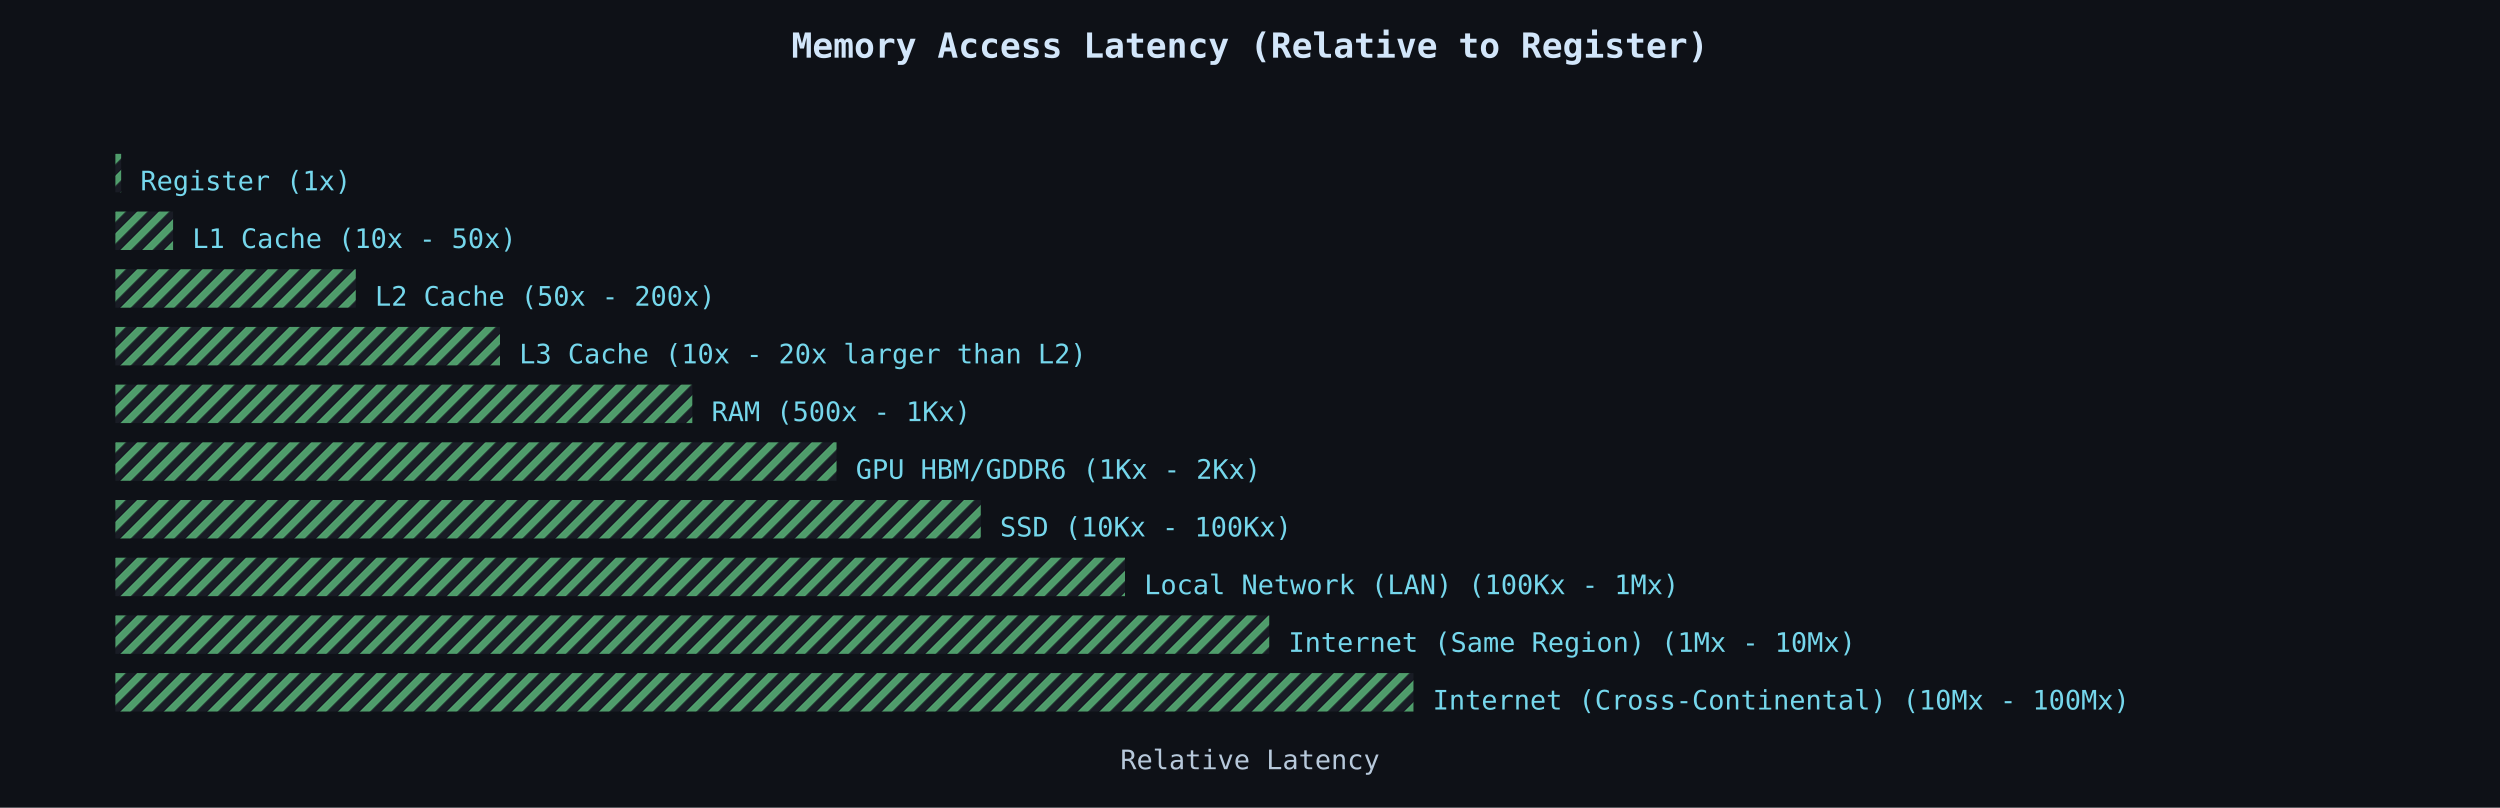
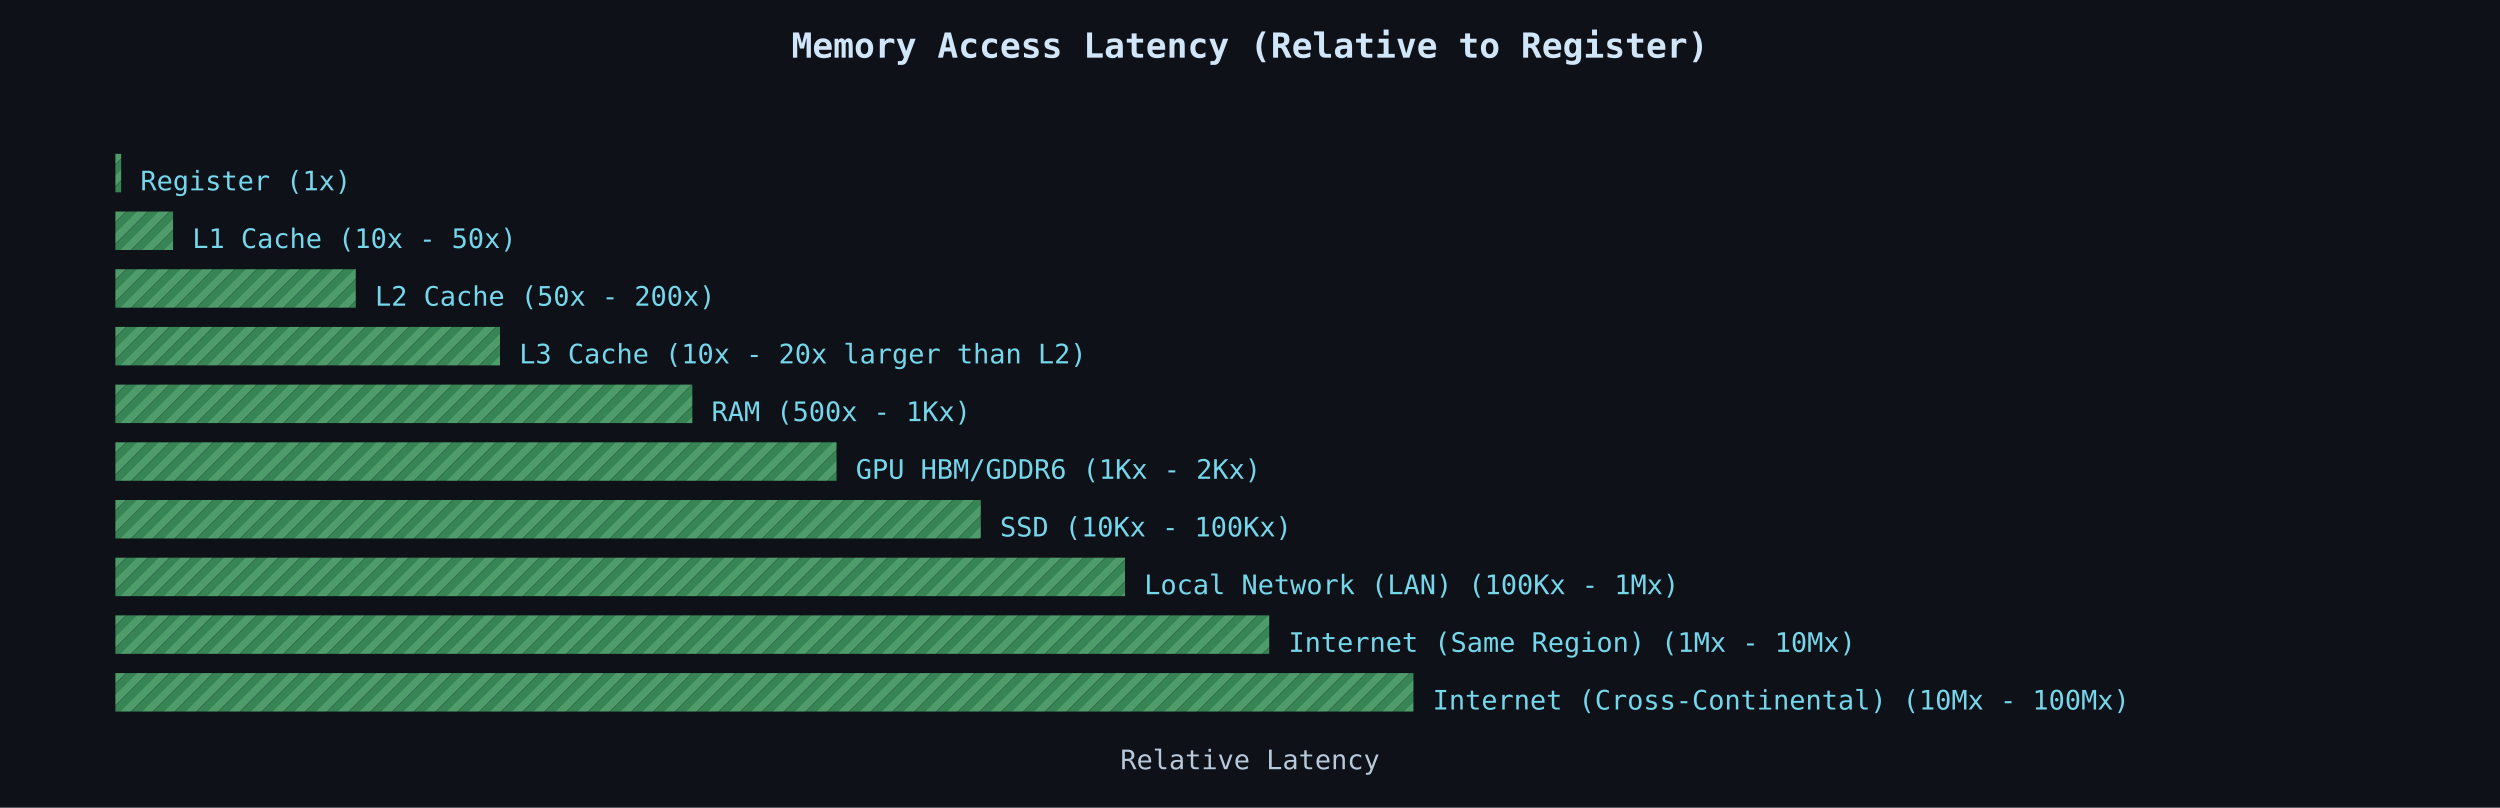
<svg xmlns="http://www.w3.org/2000/svg" width="1300" height="420">
  <style>
        svg {
            background-color: #0e1117;
        }
        .bar {
            
            opacity: 0.7;
            font-size: 12px;
            font-family: "Iosevka Term Web", Iosevka, monospace;
        }
        .label {
            fill: #75d7ec;
            font-family: "Iosevka Term Web", Iosevka, monospace;
            font-size: 14px;
            dominant-baseline: middle;
        }
        .title {
            fill: #d2e6fa;
            font-family: "Iosevka Term Web", Iosevka, monospace;
            font-size: 18px;
            font-weight: bold;
            text-anchor: middle;
        }
        .axis-label {
            font-family: "Iosevka Term Web", Iosevka, monospace;
            font-size: 14px;
            fill: #b7c9db;
            text-anchor: middle;
        }
    </style>
  <defs>
    <pattern id="bar-stripes" patternUnits="userSpaceOnUse" width="8" height="8" patternTransform="rotate(45)">
      <rect x="0" y="0" width="4" height="8" fill="#75ec9c" opacity="0.9" />
-       <rect x="4" y="0" width="4" height="8" fill="#1f242e" opacity="0.9" />
+       <rect x="4" y="0" width="4" height="8" fill="#4fc87a" opacity="0.9" />
    </pattern>
  </defs>
  <rect width="100%" height="100%" fill="#0e1117" />
  <g transform="translate(60, 30)">
    <text class="title" x="590" y="0">Memory Access Latency (Relative to Register)</text>
    <text class="axis-label" x="590" y="370">Relative Latency</text>
    <g transform="translate(0, 50)">
      <rect class="bar" fill="url(#bar-stripes)" x="0" y="0" width="3" height="20" />
      <text class="label" x="13" y="15">Register (1x)</text>
    </g>
    <g transform="translate(0, 80)">
      <rect class="bar" fill="url(#bar-stripes)" x="0" y="0" width="30" height="20" />
      <text class="label" x="40" y="15">L1 Cache (10x - 50x)</text>
    </g>
    <g transform="translate(0, 110)">
      <rect class="bar" fill="url(#bar-stripes)" x="0" y="0" width="125" height="20" />
      <text class="label" x="135" y="15">L2 Cache (50x - 200x)</text>
    </g>
    <g transform="translate(0, 140)">
      <rect class="bar" fill="url(#bar-stripes)" x="0" y="0" width="200" height="20" />
      <text class="label" x="210" y="15">L3 Cache (10x - 20x larger than L2)</text>
    </g>
    <g transform="translate(0, 170)">
      <rect class="bar" fill="url(#bar-stripes)" x="0" y="0" width="300" height="20" />
      <text class="label" x="310" y="15">RAM (500x - 1Kx)</text>
    </g>
    <g transform="translate(0, 200)">
      <rect class="bar" fill="url(#bar-stripes)" x="0" y="0" width="375" height="20" />
      <text class="label" x="385" y="15">GPU HBM/GDDR6 (1Kx - 2Kx)</text>
    </g>
    <g transform="translate(0, 230)">
      <rect class="bar" fill="url(#bar-stripes)" x="0" y="0" width="450" height="20" />
      <text class="label" x="460" y="15">SSD (10Kx - 100Kx)</text>
    </g>
    <g transform="translate(0, 260)">
      <rect class="bar" fill="url(#bar-stripes)" x="0" y="0" width="525" height="20" />
      <text class="label" x="535" y="15">Local Network (LAN) (100Kx - 1Mx)</text>
    </g>
    <g transform="translate(0, 290)">
      <rect class="bar" fill="url(#bar-stripes)" x="0" y="0" width="600" height="20" />
      <text class="label" x="610" y="15">Internet (Same Region) (1Mx - 10Mx)</text>
    </g>
    <g transform="translate(0, 320)">
      <rect class="bar" fill="url(#bar-stripes)" x="0" y="0" width="675" height="20" />
      <text class="label" x="685" y="15">Internet (Cross-Continental) (10Mx - 100Mx)</text>
    </g>
  </g>
</svg>
